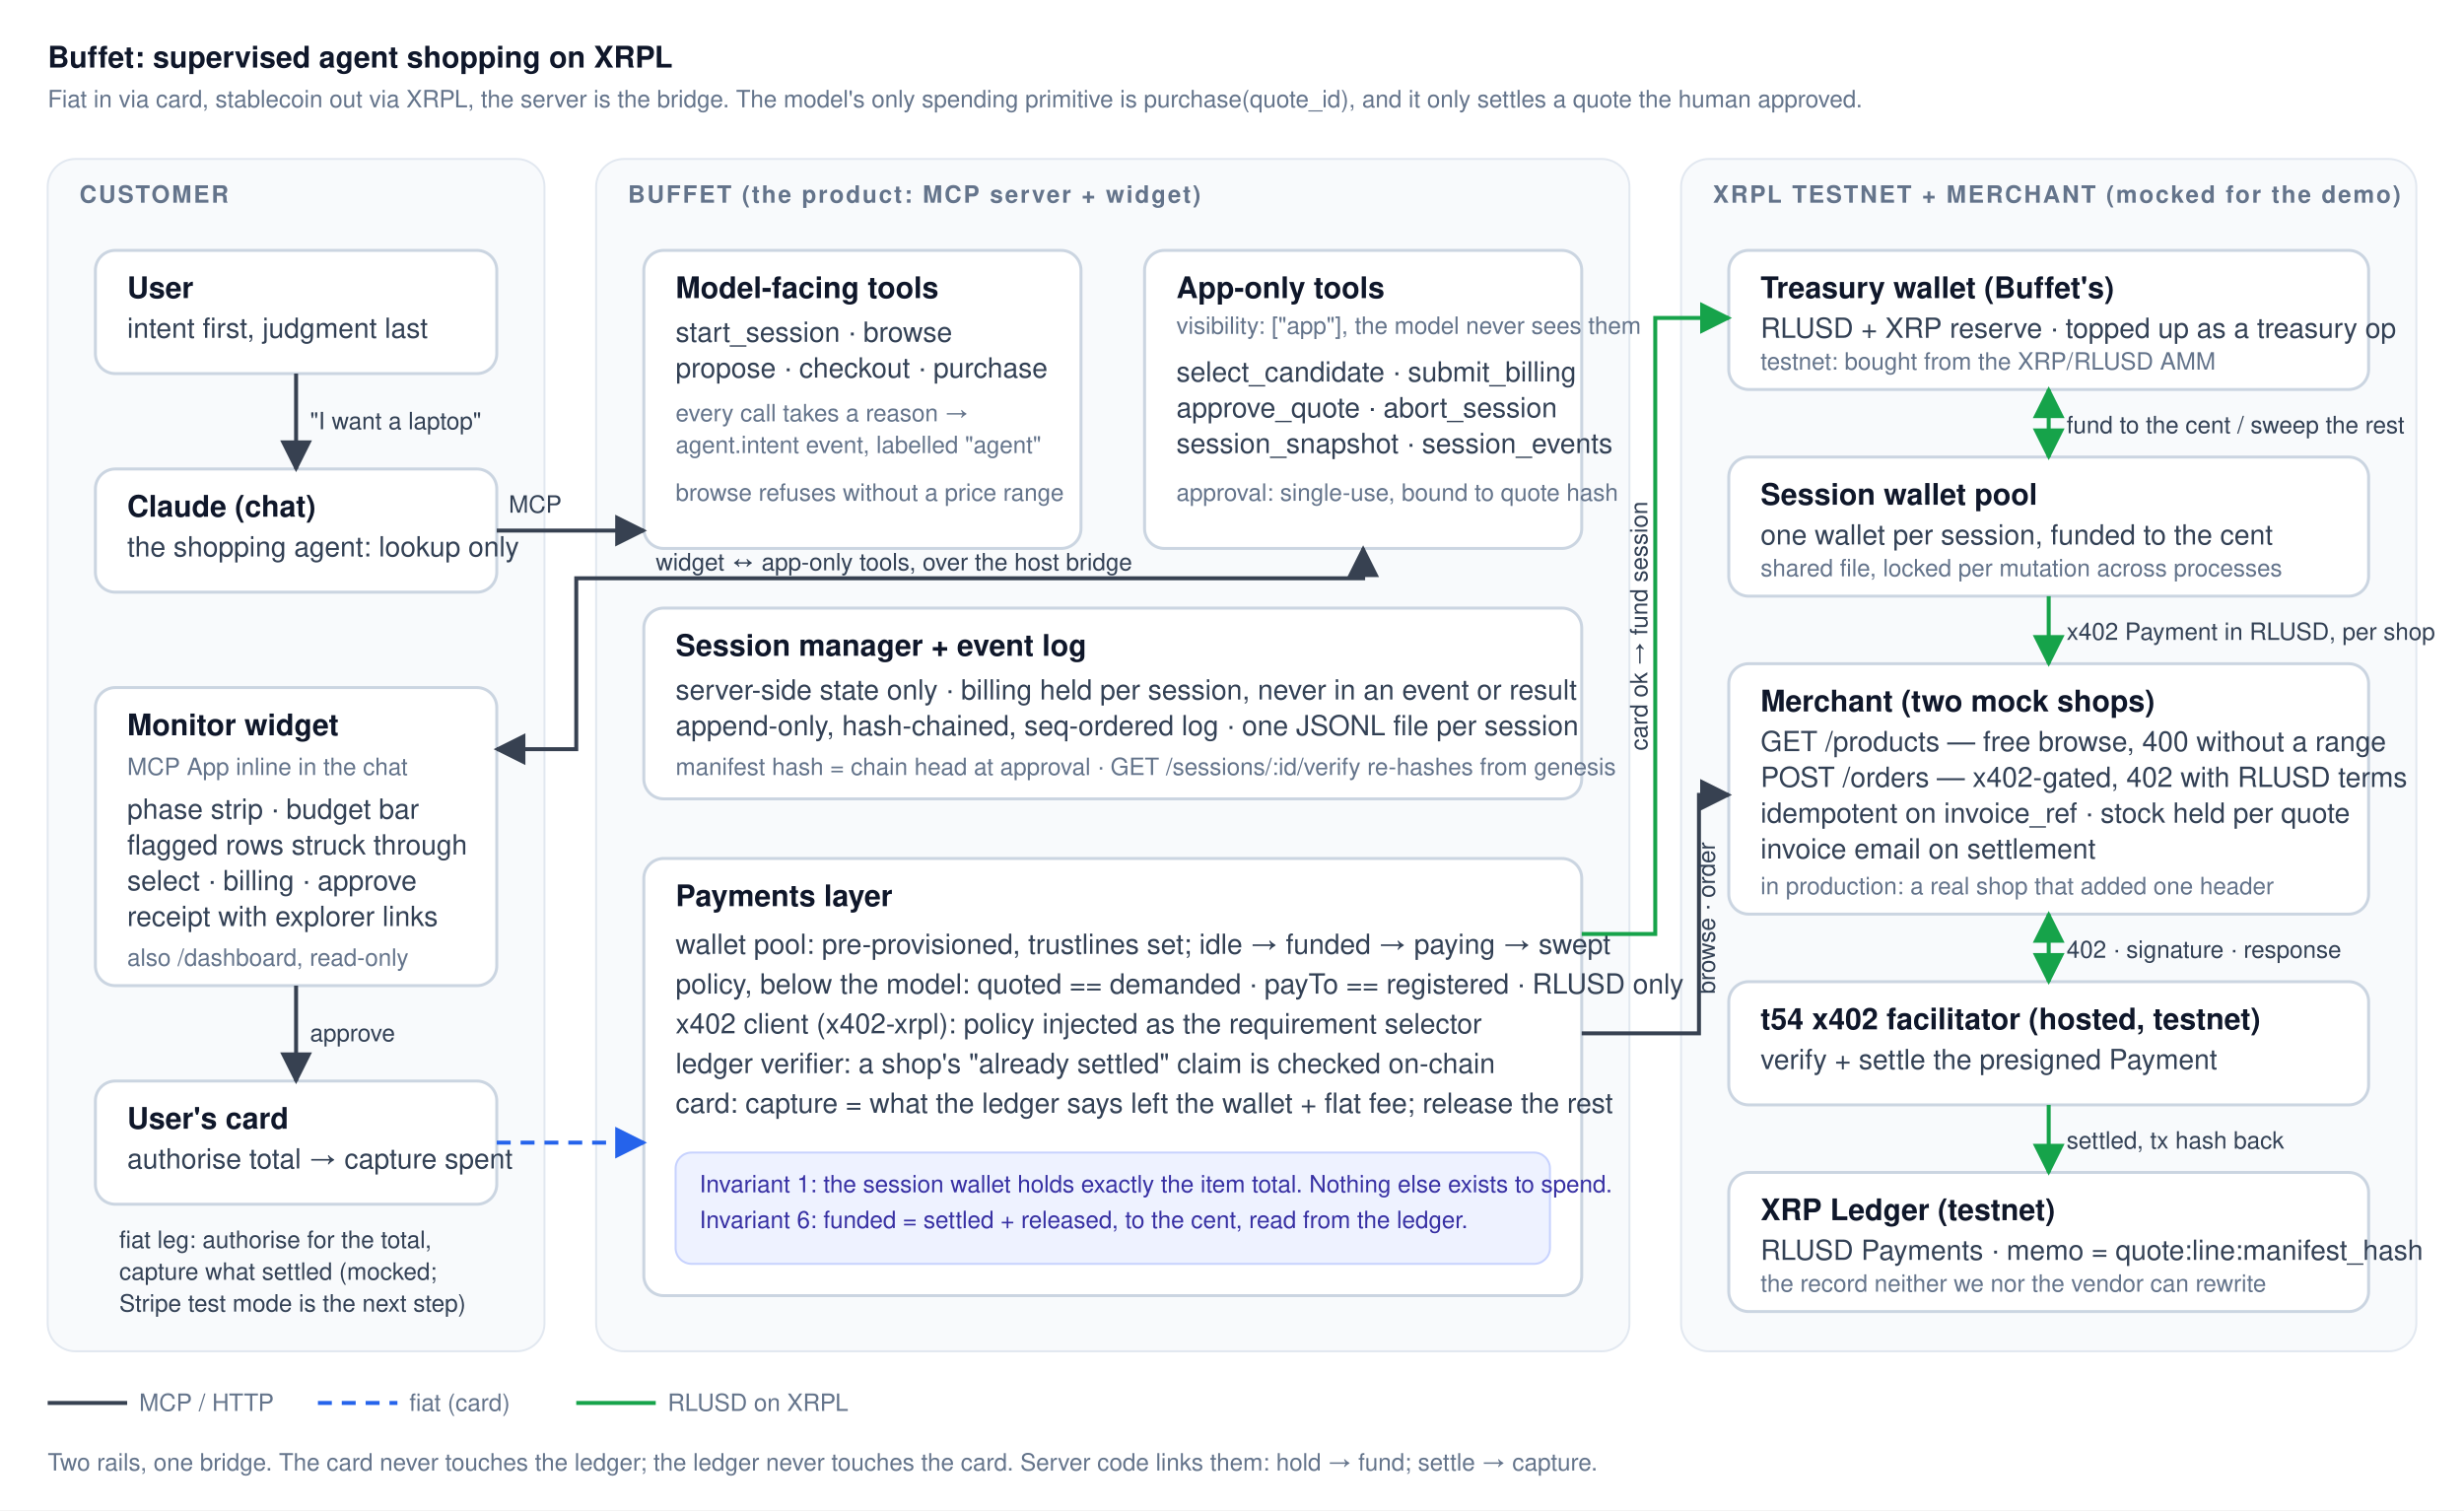
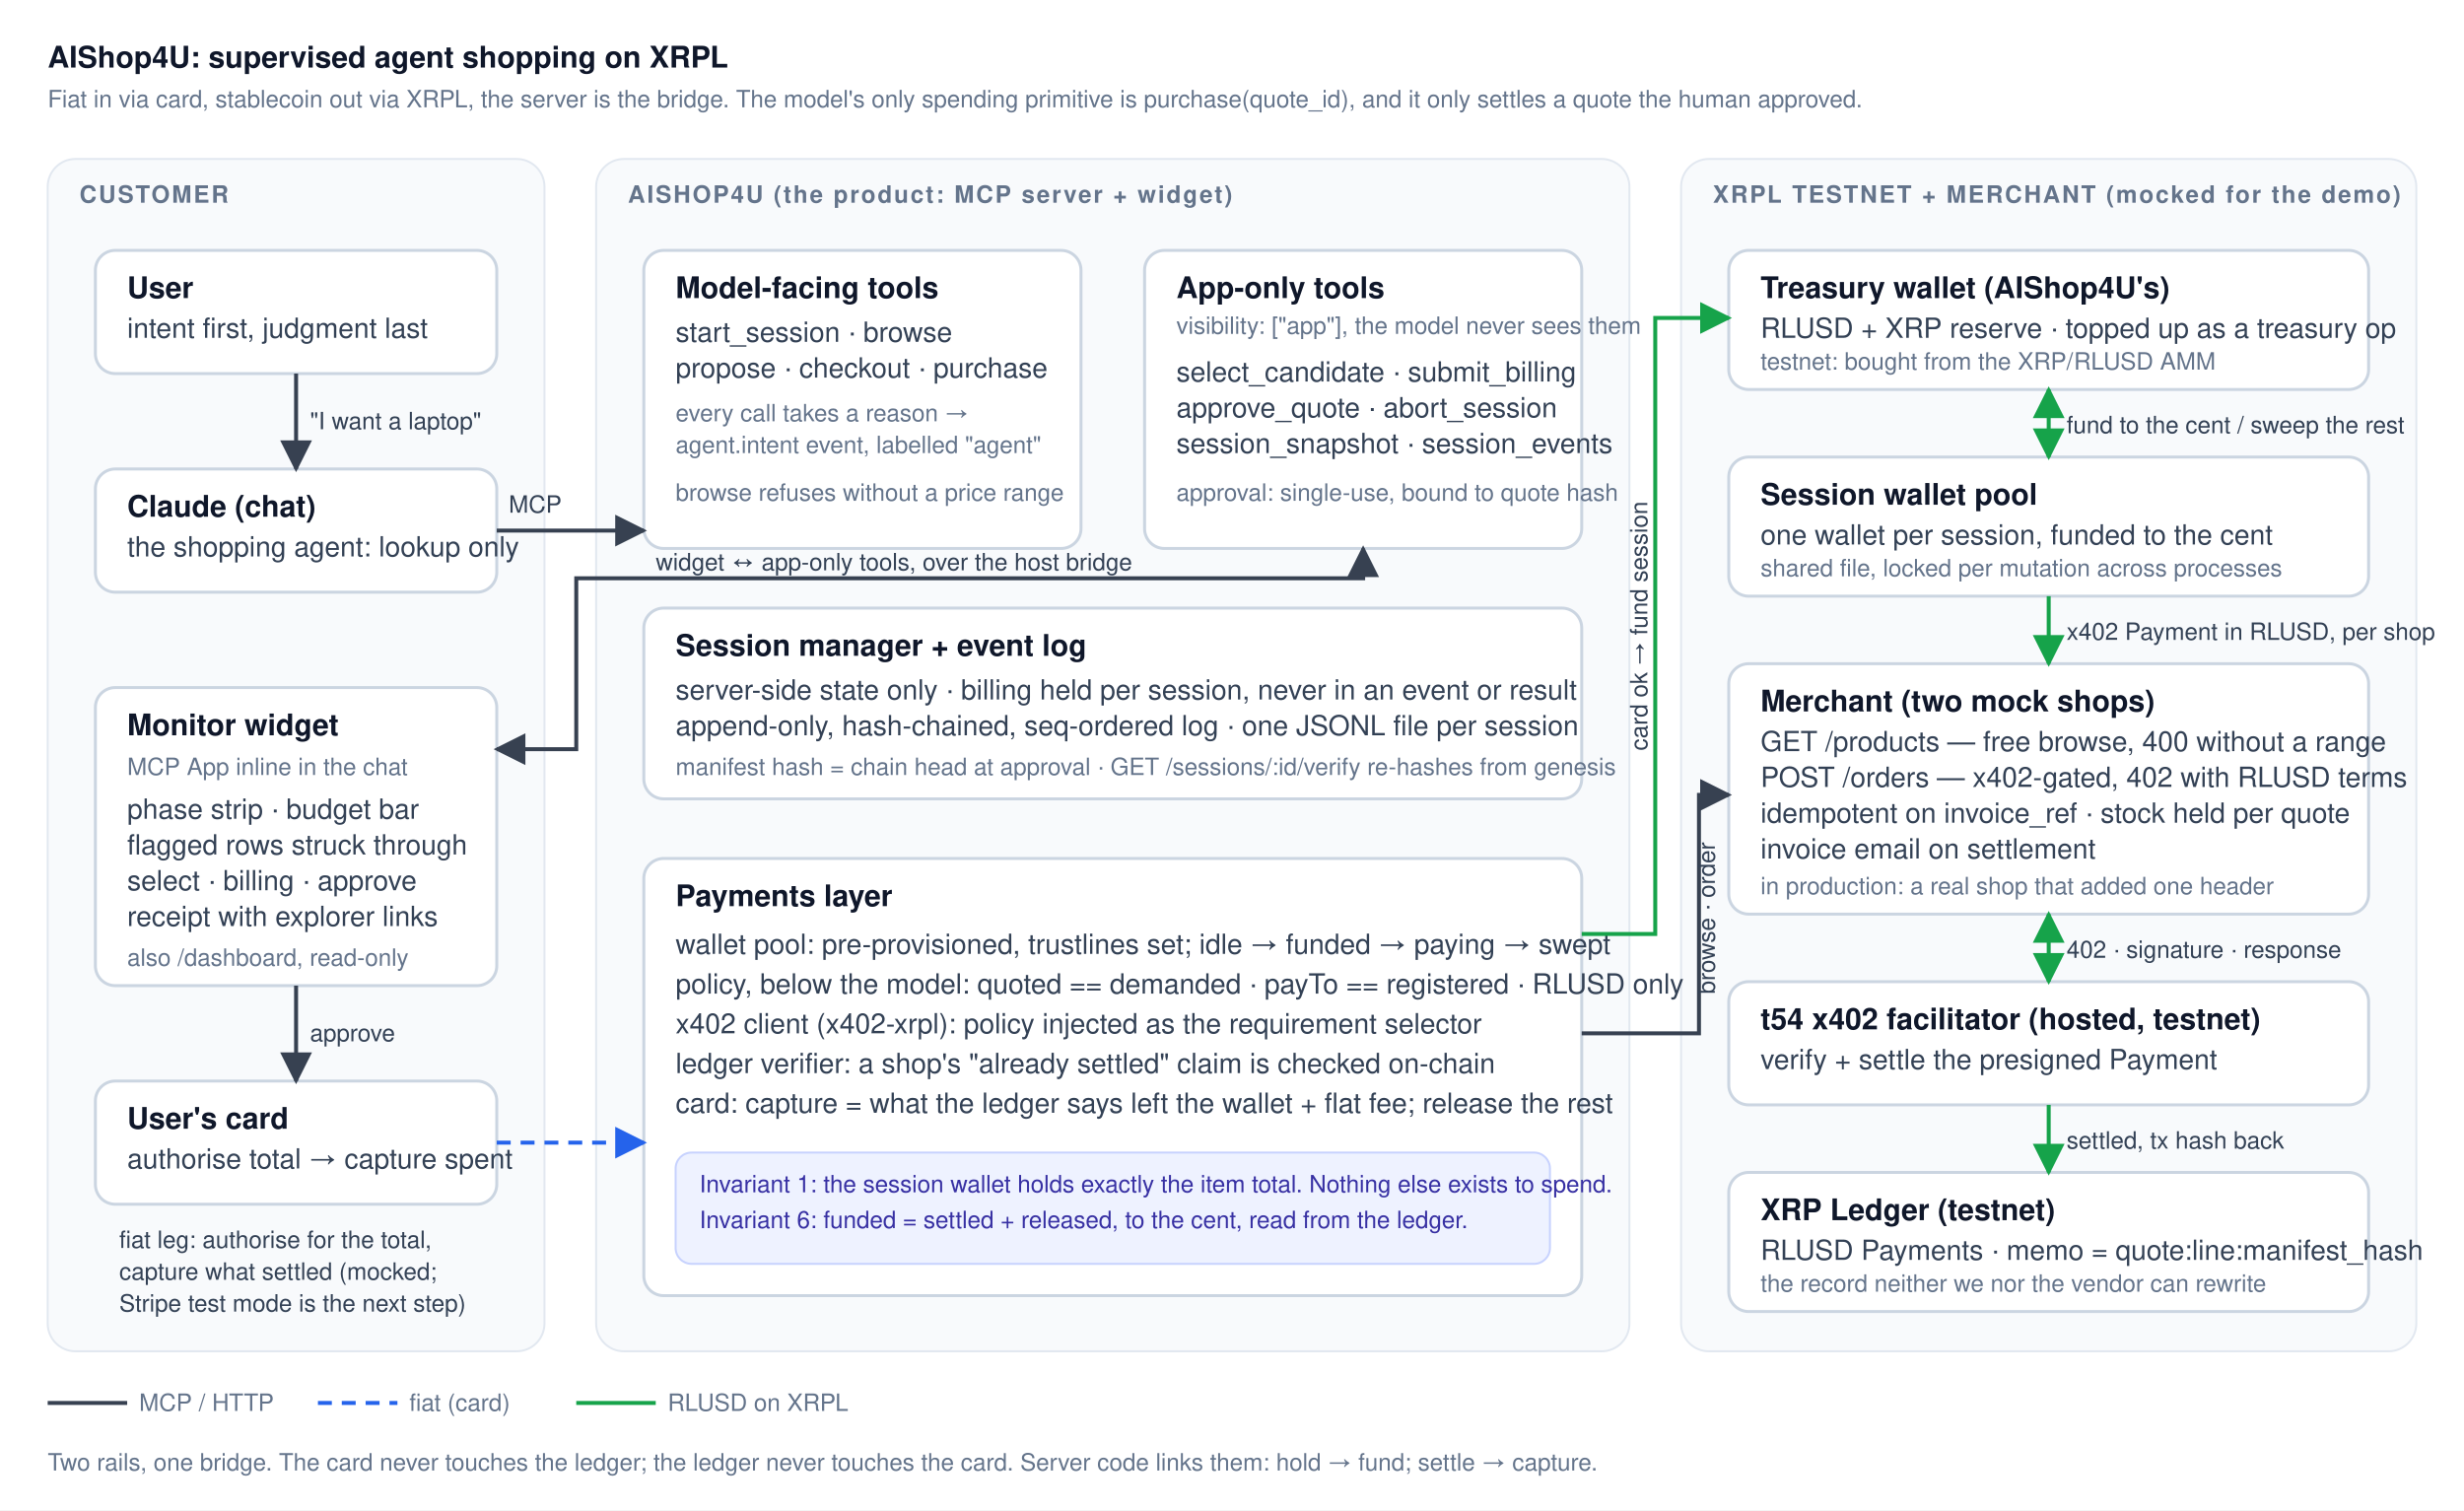
<svg xmlns="http://www.w3.org/2000/svg" width="1240" height="760" viewBox="0 0 1240 760" font-family="system-ui, -apple-system, Segoe UI, Helvetica, Arial, sans-serif" font-size="14">
  <defs>
    <marker id="arrow" viewBox="0 0 10 10" refX="9" refY="5" markerWidth="8" markerHeight="8" orient="auto-start-reverse">
      <path d="M 0 0 L 10 5 L 0 10 z" fill="#374151" />
    </marker>
    <marker id="arrowBlue" viewBox="0 0 10 10" refX="9" refY="5" markerWidth="8" markerHeight="8" orient="auto-start-reverse">
      <path d="M 0 0 L 10 5 L 0 10 z" fill="#2563eb" />
    </marker>
    <marker id="arrowGreen" viewBox="0 0 10 10" refX="9" refY="5" markerWidth="8" markerHeight="8" orient="auto-start-reverse">
      <path d="M 0 0 L 10 5 L 0 10 z" fill="#16a34a" />
    </marker>
  </defs>
  <style>
    .box { fill: #ffffff; stroke: #cbd5e1; stroke-width: 1.5; rx: 10; }
    .zone { fill: #f8fafc; stroke: #e2e8f0; stroke-width: 1; rx: 14; }
    .title { font-weight: 700; font-size: 15px; fill: #0f172a; }
    .label { fill: #334155; }
    .muted { fill: #64748b; font-size: 12px; }
    .zoneTitle { font-weight: 700; font-size: 12px; fill: #64748b; letter-spacing: 0.08em; }
    .fiat { stroke: #2563eb; stroke-width: 2; fill: none; stroke-dasharray: 7 5; }
    .chain { stroke: #16a34a; stroke-width: 2; fill: none; }
    .mcp { stroke: #374151; stroke-width: 2; fill: none; }
    .edge { fill: #334155; font-size: 12px; }
    .pill { fill: #eef2ff; stroke: #c7d2fe; rx: 8; }
    .pillText { fill: #3730a3; font-size: 12px; }
  </style>
  <rect width="1240" height="760" fill="#ffffff" />
-   <text x="24" y="34" class="title" font-size="20">Buffet: supervised agent shopping on XRPL</text>
+   <text x="24" y="34" class="title" font-size="20">AIShop4U: supervised agent shopping on XRPL</text>
  <text x="24" y="54" class="muted">Fiat in via card, stablecoin out via XRPL, the server is the bridge. The model's only spending primitive is purchase(quote_id), and it only settles a quote the human approved.</text>
  <rect x="24" y="80" width="250" height="600" class="zone" />
  <text x="40" y="102" class="zoneTitle">CUSTOMER</text>
  <rect x="300" y="80" width="520" height="600" class="zone" />
-   <text x="316" y="102" class="zoneTitle">BUFFET  (the product: MCP server + widget)</text>
+   <text x="316" y="102" class="zoneTitle">AISHOP4U  (the product: MCP server + widget)</text>
  <rect x="846" y="80" width="370" height="600" class="zone" />
  <text x="862" y="102" class="zoneTitle">XRPL TESTNET  +  MERCHANT (mocked for the demo)</text>
  <rect x="48" y="126" width="202" height="62" class="box" />
  <text x="64" y="150" class="title">User</text>
  <text x="64" y="170" class="label">intent first, judgment last</text>
  <rect x="48" y="236" width="202" height="62" class="box" />
  <text x="64" y="260" class="title">Claude (chat)</text>
  <text x="64" y="280" class="label">the shopping agent: lookup only</text>
  <rect x="48" y="346" width="202" height="150" class="box" />
  <text x="64" y="370" class="title">Monitor widget</text>
  <text x="64" y="390" class="muted">MCP App inline in the chat</text>
  <text x="64" y="412" class="label">phase strip · budget bar</text>
  <text x="64" y="430" class="label">flagged rows struck through</text>
  <text x="64" y="448" class="label">select · billing · approve</text>
  <text x="64" y="466" class="label">receipt with explorer links</text>
  <text x="64" y="486" class="muted">also /dashboard, read-only</text>
  <rect x="48" y="544" width="202" height="62" class="box" />
  <text x="64" y="568" class="title">User's card</text>
  <text x="64" y="588" class="label">authorise total → capture spent</text>
  <rect x="324" y="126" width="220" height="150" class="box" />
  <text x="340" y="150" class="title">Model-facing tools</text>
  <text x="340" y="172" class="label">start_session · browse</text>
  <text x="340" y="190" class="label">propose · checkout · purchase</text>
  <text x="340" y="212" class="muted">every call takes a reason →</text>
  <text x="340" y="228" class="muted">agent.intent event, labelled "agent"</text>
  <text x="340" y="252" class="muted">browse refuses without a price range</text>
  <rect x="576" y="126" width="220" height="150" class="box" />
  <text x="592" y="150" class="title">App-only tools</text>
  <text x="592" y="168" class="muted">visibility: ["app"], the model never sees them</text>
  <text x="592" y="192" class="label">select_candidate · submit_billing</text>
  <text x="592" y="210" class="label">approve_quote · abort_session</text>
  <text x="592" y="228" class="label">session_snapshot · session_events</text>
  <text x="592" y="252" class="muted">approval: single-use, bound to quote hash</text>
  <rect x="324" y="306" width="472" height="96" class="box" />
  <text x="340" y="330" class="title">Session manager + event log</text>
  <text x="340" y="352" class="label">server-side state only · billing held per session, never in an event or result</text>
  <text x="340" y="370" class="label">append-only, hash-chained, seq-ordered log · one JSONL file per session</text>
  <text x="340" y="390" class="muted">manifest hash = chain head at approval · GET /sessions/:id/verify re-hashes from genesis</text>
  <rect x="324" y="432" width="472" height="220" class="box" />
  <text x="340" y="456" class="title">Payments layer</text>
  <text x="340" y="480" class="label">wallet pool: pre-provisioned, trustlines set; idle → funded → paying → swept</text>
  <text x="340" y="500" class="label">policy, below the model: quoted == demanded · payTo == registered · RLUSD only</text>
  <text x="340" y="520" class="label">x402 client (x402-xrpl): policy injected as the requirement selector</text>
  <text x="340" y="540" class="label">ledger verifier: a shop's "already settled" claim is checked on-chain</text>
  <text x="340" y="560" class="label">card: capture = what the ledger says left the wallet + flat fee; release the rest</text>
  <rect x="340" y="580" width="440" height="56" class="pill" />
  <text x="352" y="600" class="pillText">Invariant 1: the session wallet holds exactly the item total. Nothing else exists to spend.</text>
  <text x="352" y="618" class="pillText">Invariant 6: funded = settled + released, to the cent, read from the ledger.</text>
  <rect x="870" y="126" width="322" height="70" class="box" />
-   <text x="886" y="150" class="title">Treasury wallet (Buffet's)</text>
+   <text x="886" y="150" class="title">Treasury wallet (AIShop4U's)</text>
  <text x="886" y="170" class="label">RLUSD + XRP reserve · topped up as a treasury op</text>
  <text x="886" y="186" class="muted">testnet: bought from the XRP/RLUSD AMM</text>
  <rect x="870" y="230" width="322" height="70" class="box" />
  <text x="886" y="254" class="title">Session wallet pool</text>
  <text x="886" y="274" class="label">one wallet per session, funded to the cent</text>
  <text x="886" y="290" class="muted">shared file, locked per mutation across processes</text>
  <rect x="870" y="334" width="322" height="126" class="box" />
  <text x="886" y="358" class="title">Merchant  (two mock shops)</text>
  <text x="886" y="378" class="label">GET /products — free browse, 400 without a range</text>
  <text x="886" y="396" class="label">POST /orders — x402-gated, 402 with RLUSD terms</text>
  <text x="886" y="414" class="label">idempotent on invoice_ref · stock held per quote</text>
  <text x="886" y="432" class="label">invoice email on settlement</text>
  <text x="886" y="450" class="muted">in production: a real shop that added one header</text>
  <rect x="870" y="494" width="322" height="62" class="box" />
  <text x="886" y="518" class="title">t54 x402 facilitator (hosted, testnet)</text>
  <text x="886" y="538" class="label">verify + settle the presigned Payment</text>
  <rect x="870" y="590" width="322" height="70" class="box" />
  <text x="886" y="614" class="title">XRP Ledger (testnet)</text>
  <text x="886" y="634" class="label">RLUSD Payments · memo = quote:line:manifest_hash</text>
  <text x="886" y="650" class="muted">the record neither we nor the vendor can rewrite</text>
  <line x1="149" y1="188" x2="149" y2="236" class="mcp" marker-end="url(#arrow)" />
  <text x="156" y="216" class="edge">"I want a laptop"</text>
  <line x1="250" y1="267" x2="324" y2="267" class="mcp" marker-end="url(#arrow)" />
  <text x="256" y="258" class="edge">MCP</text>
  <polyline points="250,377 290,377 290,291 686,291 686,276" class="mcp" marker-end="url(#arrow)" marker-start="url(#arrow)" />
  <text x="330" y="287" class="edge">widget ↔ app-only tools, over the host bridge</text>
  <line x1="149" y1="496" x2="149" y2="544" class="mcp" marker-end="url(#arrow)" />
  <text x="156" y="524" class="edge">approve</text>
  <line x1="250" y1="575" x2="324" y2="575" class="fiat" marker-end="url(#arrowBlue)" />
  <text x="60" y="628" class="edge" fill="#2563eb">fiat leg: authorise for the total,</text>
  <text x="60" y="644" class="edge" fill="#2563eb">capture what settled (mocked;</text>
  <text x="60" y="660" class="edge" fill="#2563eb">Stripe test mode is the next step)</text>
  <polyline points="796,470 833,470 833,160 870,160" class="chain" marker-end="url(#arrowGreen)" />
  <text class="edge" fill="#16a34a" text-anchor="middle" transform="translate(829 315) rotate(-90)">card ok → fund session</text>
  <polyline points="796,520 855,520 855,400 870,400" class="mcp" marker-end="url(#arrow)" />
  <text class="edge" text-anchor="middle" transform="translate(863 462) rotate(-90)">browse · order</text>
  <line x1="1031" y1="196" x2="1031" y2="230" class="chain" marker-end="url(#arrowGreen)" marker-start="url(#arrowGreen)" />
  <text x="1040" y="218" class="edge" fill="#16a34a">fund to the cent / sweep the rest</text>
  <line x1="1031" y1="300" x2="1031" y2="334" class="chain" marker-end="url(#arrowGreen)" />
  <text x="1040" y="322" class="edge" fill="#16a34a">x402 Payment in RLUSD, per shop</text>
  <line x1="1031" y1="460" x2="1031" y2="494" class="chain" marker-end="url(#arrowGreen)" marker-start="url(#arrowGreen)" />
  <text x="1040" y="482" class="edge" fill="#16a34a">402 · signature · response</text>
  <line x1="1031" y1="556" x2="1031" y2="590" class="chain" marker-end="url(#arrowGreen)" />
  <text x="1040" y="578" class="edge" fill="#16a34a">settled, tx hash back</text>
  <line x1="24" y1="706" x2="64" y2="706" class="mcp" />
  <text x="70" y="710" class="muted">MCP / HTTP</text>
  <line x1="160" y1="706" x2="200" y2="706" class="fiat" />
  <text x="206" y="710" class="muted">fiat (card)</text>
  <line x1="290" y1="706" x2="330" y2="706" class="chain" />
  <text x="336" y="710" class="muted">RLUSD on XRPL</text>
  <text x="24" y="740" class="muted">Two rails, one bridge. The card never touches the ledger; the ledger never touches the card. Server code links them: hold → fund; settle → capture.</text>
</svg>
